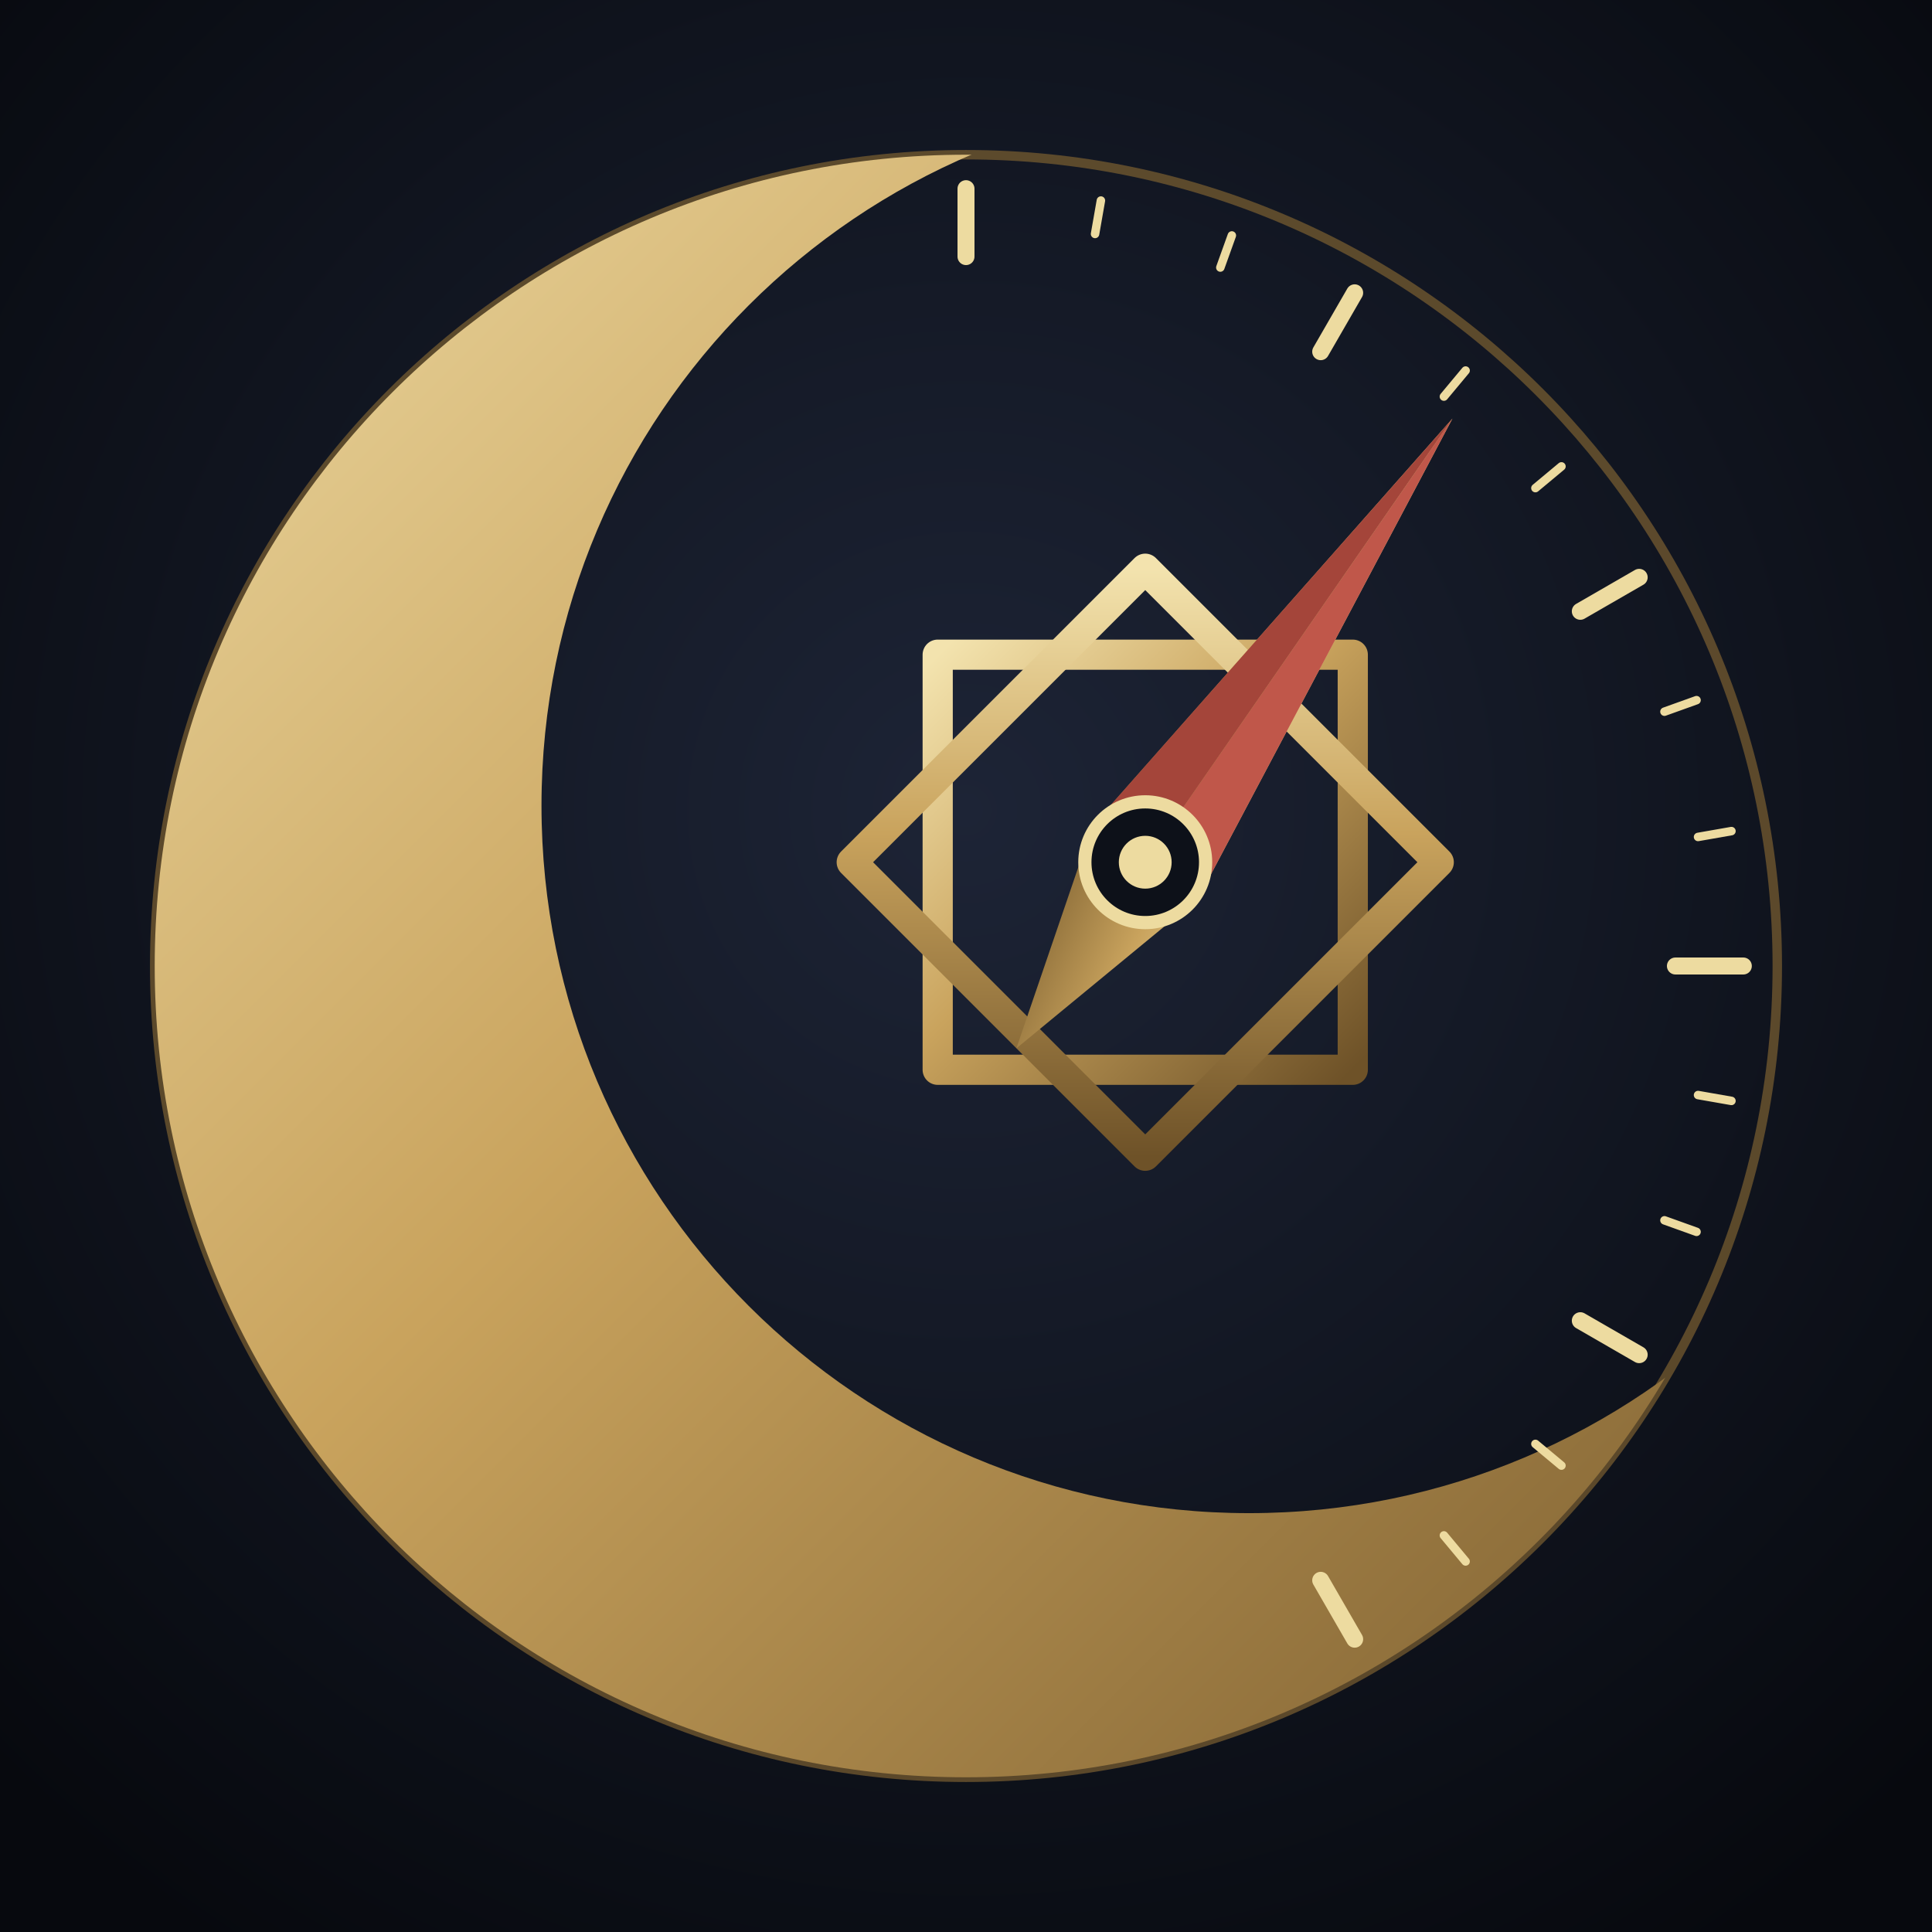
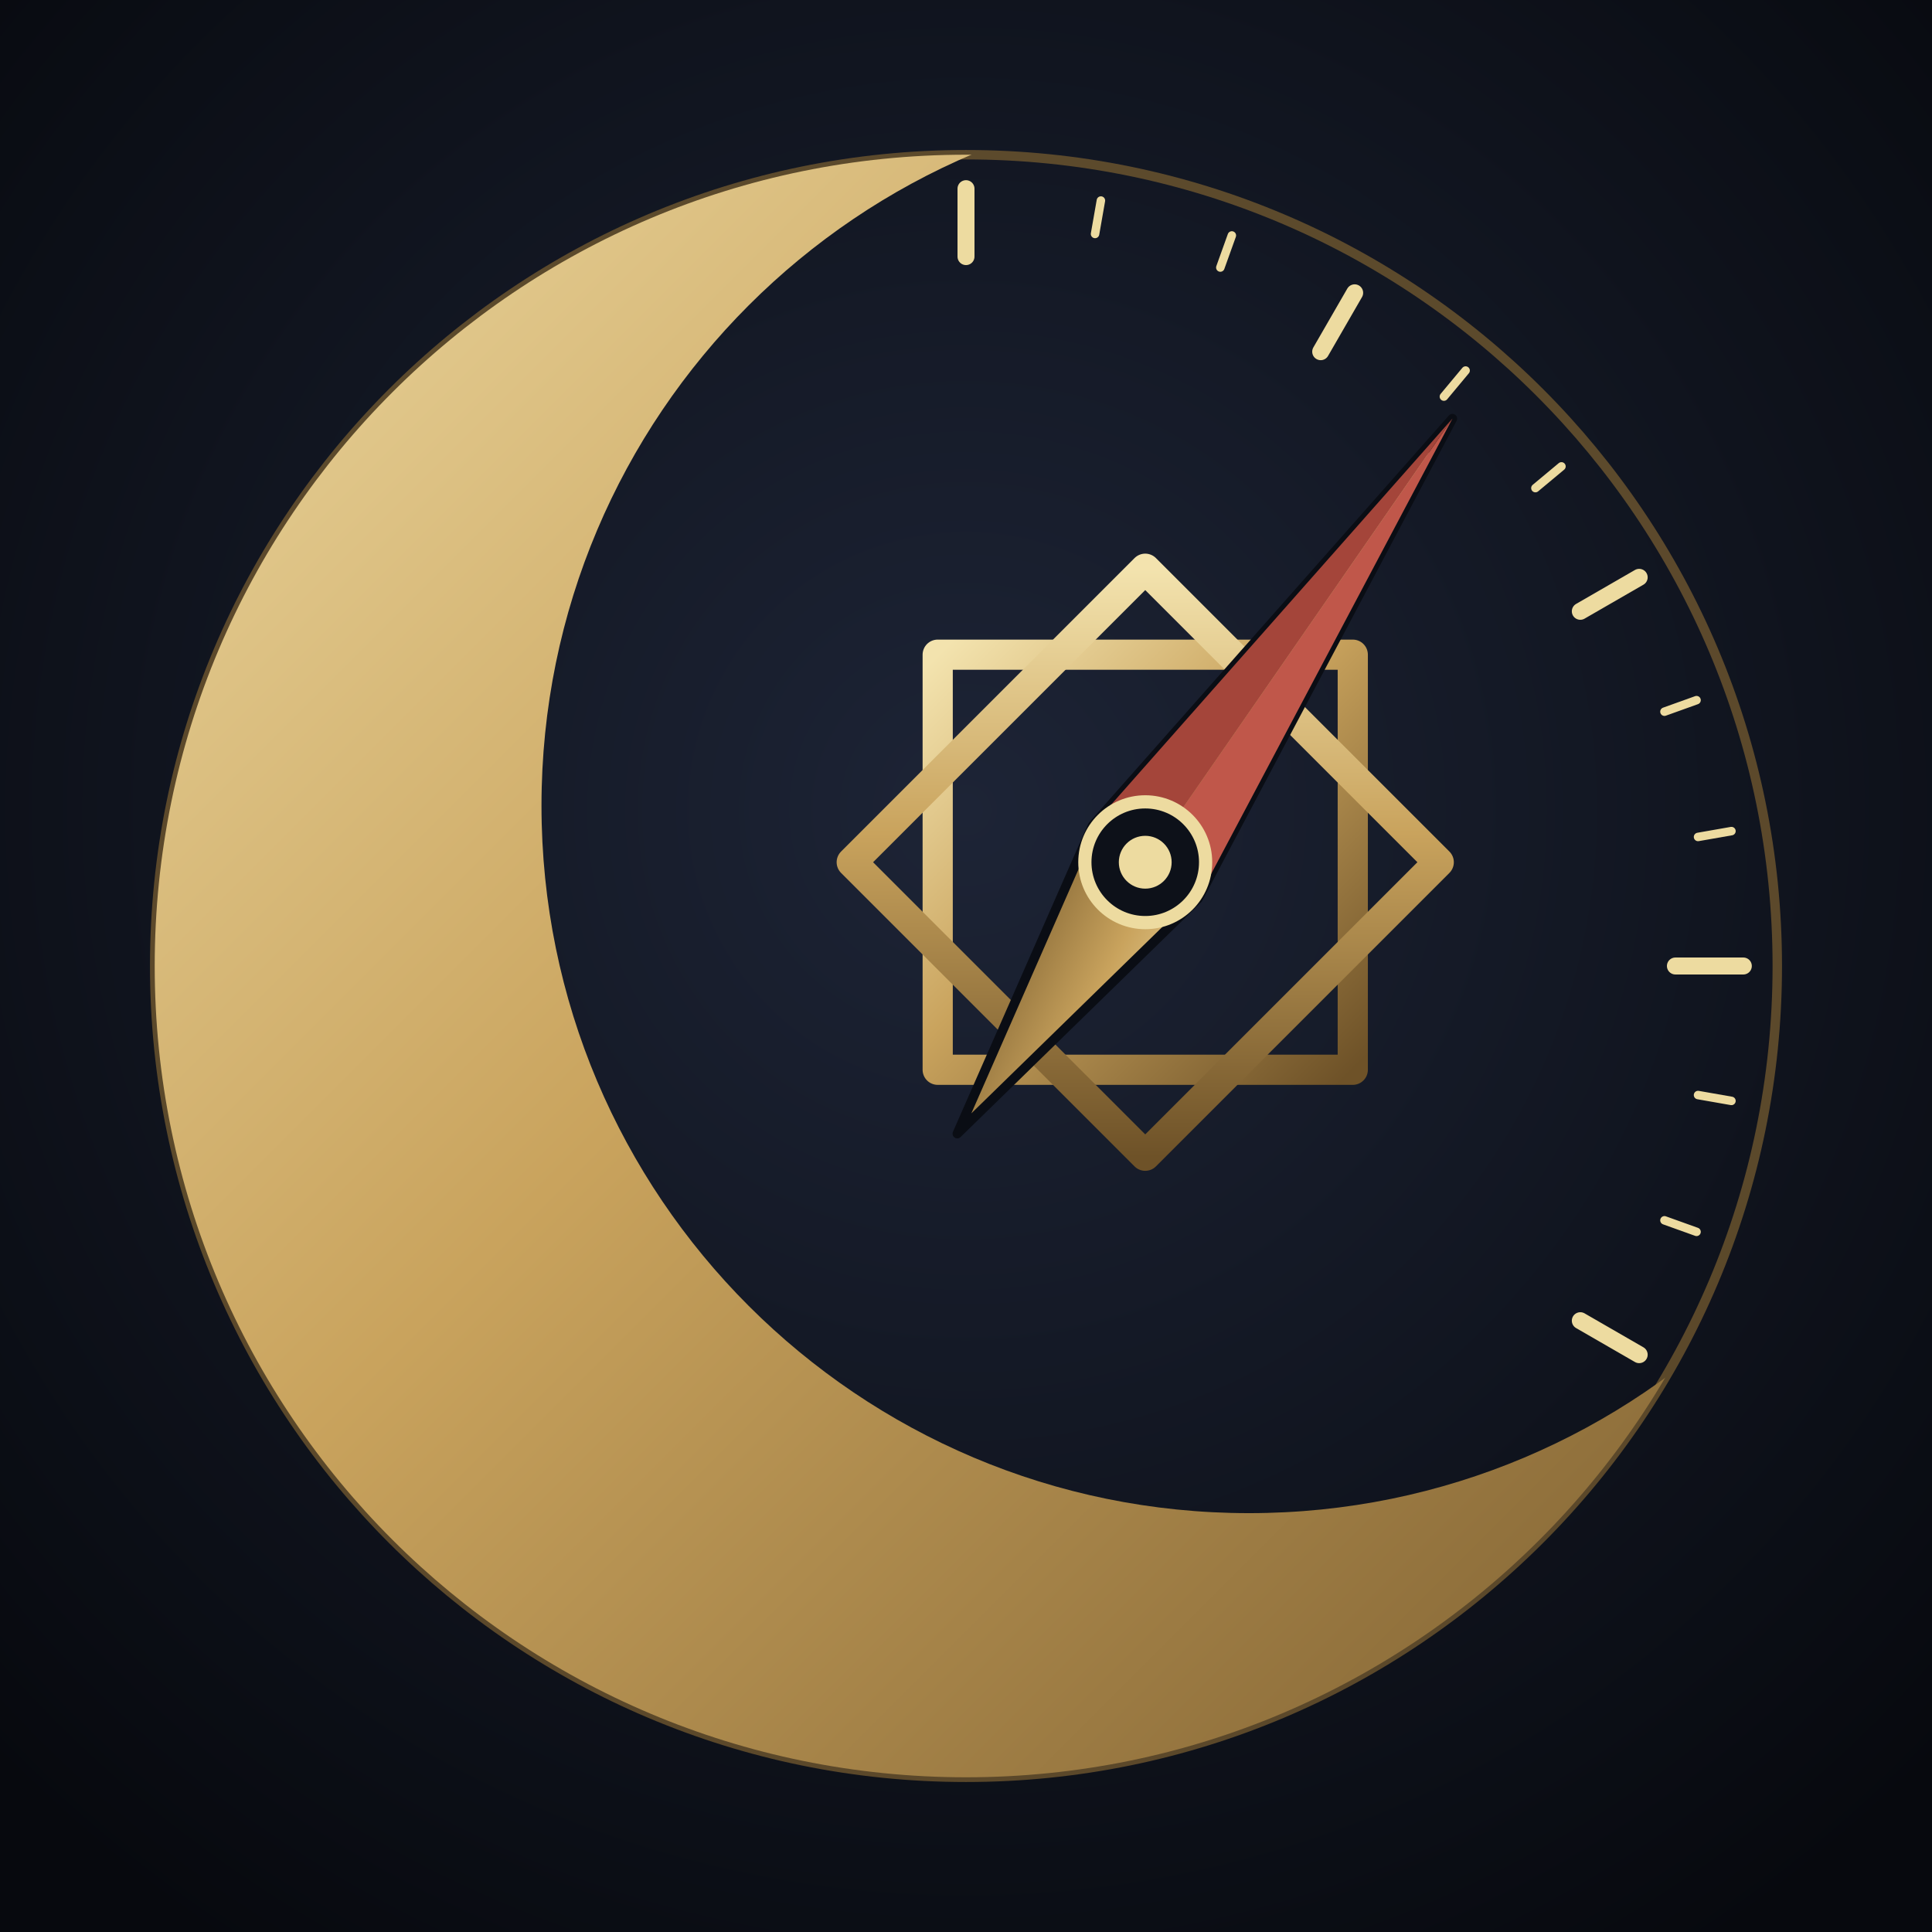
<svg xmlns="http://www.w3.org/2000/svg" viewBox="0 0 1024 1024">
  <defs>
    <radialGradient id="bg" cx="50%" cy="42%" r="70%">
      <stop offset="0" stop-color="#1d2436" />
      <stop offset="1" stop-color="#07090e" />
    </radialGradient>
    <linearGradient id="br" x1="0" y1="0" x2="1" y2="1">
      <stop offset="0" stop-color="#f3e3ae" />
      <stop offset=".45" stop-color="#c9a35d" />
      <stop offset="1" stop-color="#6e5228" />
    </linearGradient>
    <linearGradient id="br2" x1="1" y1="0" x2="0" y2="1">
      <stop offset="0" stop-color="#f3e3ae" />
      <stop offset=".5" stop-color="#c9a35d" />
      <stop offset="1" stop-color="#7c5f30" />
    </linearGradient>
    <radialGradient id="face" cx="50%" cy="40%" r="65%">
      <stop offset="0" stop-color="#1a2131" />
      <stop offset="1" stop-color="#0a0d14" />
    </radialGradient>
  </defs>
  <rect width="1024" height="1024" fill="url(#bg)" />
  <circle cx="512" cy="512" r="430" fill="none" stroke="#7c5f30" stroke-width="5" opacity=".7" />
  <mask id="c3">
    <rect width="1024" height="1024" fill="#000" />
    <circle cx="512" cy="512" r="430" fill="#fff" />
    <circle cx="662" cy="427" r="375" fill="#000" />
  </mask>
  <rect width="1024" height="1024" fill="url(#br)" mask="url(#c3)" />
  <line x1="512.0" y1="100.0" x2="512.0" y2="136.0" stroke="#eddba0" stroke-width="9" stroke-linecap="round" />
  <line x1="583.5" y1="106.3" x2="580.4" y2="124.0" stroke="#eddba0" stroke-width="4.5" stroke-linecap="round" />
  <line x1="652.9" y1="124.8" x2="646.8" y2="141.8" stroke="#eddba0" stroke-width="4.5" stroke-linecap="round" />
  <line x1="718.0" y1="155.2" x2="700.0" y2="186.4" stroke="#eddba0" stroke-width="9" stroke-linecap="round" />
  <line x1="776.8" y1="196.4" x2="765.3" y2="210.2" stroke="#eddba0" stroke-width="4.5" stroke-linecap="round" />
  <line x1="827.6" y1="247.2" x2="813.8" y2="258.7" stroke="#eddba0" stroke-width="4.5" stroke-linecap="round" />
  <line x1="868.8" y1="306.0" x2="837.6" y2="324.0" stroke="#eddba0" stroke-width="9" stroke-linecap="round" />
  <line x1="899.2" y1="371.1" x2="882.2" y2="377.2" stroke="#eddba0" stroke-width="4.5" stroke-linecap="round" />
  <line x1="917.7" y1="440.5" x2="900.0" y2="443.6" stroke="#eddba0" stroke-width="4.5" stroke-linecap="round" />
  <line x1="924.0" y1="512.0" x2="888.0" y2="512.0" stroke="#eddba0" stroke-width="9" stroke-linecap="round" />
  <line x1="917.7" y1="583.5" x2="900.0" y2="580.4" stroke="#eddba0" stroke-width="4.5" stroke-linecap="round" />
  <line x1="899.2" y1="652.9" x2="882.2" y2="646.8" stroke="#eddba0" stroke-width="4.5" stroke-linecap="round" />
  <line x1="868.8" y1="718.0" x2="837.6" y2="700.0" stroke="#eddba0" stroke-width="9" stroke-linecap="round" />
-   <line x1="827.6" y1="776.8" x2="813.8" y2="765.3" stroke="#eddba0" stroke-width="4.5" stroke-linecap="round" />
-   <line x1="776.8" y1="827.6" x2="765.3" y2="813.8" stroke="#eddba0" stroke-width="4.5" stroke-linecap="round" />
-   <line x1="718.0" y1="868.8" x2="700.0" y2="837.6" stroke="#eddba0" stroke-width="9" stroke-linecap="round" />
  <rect x="497" y="347" width="220" height="220" transform="rotate(0 607 457)" fill="none" stroke="url(#br)" stroke-width="16" stroke-linejoin="round" />
  <rect x="497" y="347" width="220" height="220" transform="rotate(45 607 457)" fill="none" stroke="url(#br)" stroke-width="16" stroke-linejoin="round" />
  <g transform="rotate(34.7 607 457)">
-     <path d="M607 171.003 L641 457 L607 577 L573 457Z" fill="url(#br2)" />
-     <path d="M607 171.003 L641 457 L607 457Z" fill="#c0574a" />
-     <path d="M607 171.003 L573 457 L607 457Z" fill="#a4453a" />
+     <path d="M607 171.0 L641 457 L607 632 L573 457Z" fill="url(#br2)" stroke="#0a0d14" stroke-width="5" stroke-linejoin="round" />
+     <path d="M607 171.0 L641 457 L607 457Z" fill="#c0574a" />
+     <path d="M607 171.0 L573 457 L607 457Z" fill="#a4453a" />
  </g>
  <circle cx="607" cy="457" r="32" fill="#0d1119" stroke="#eddba0" stroke-width="7" />
  <circle cx="607" cy="457" r="14" fill="#eddba0" />
</svg>
